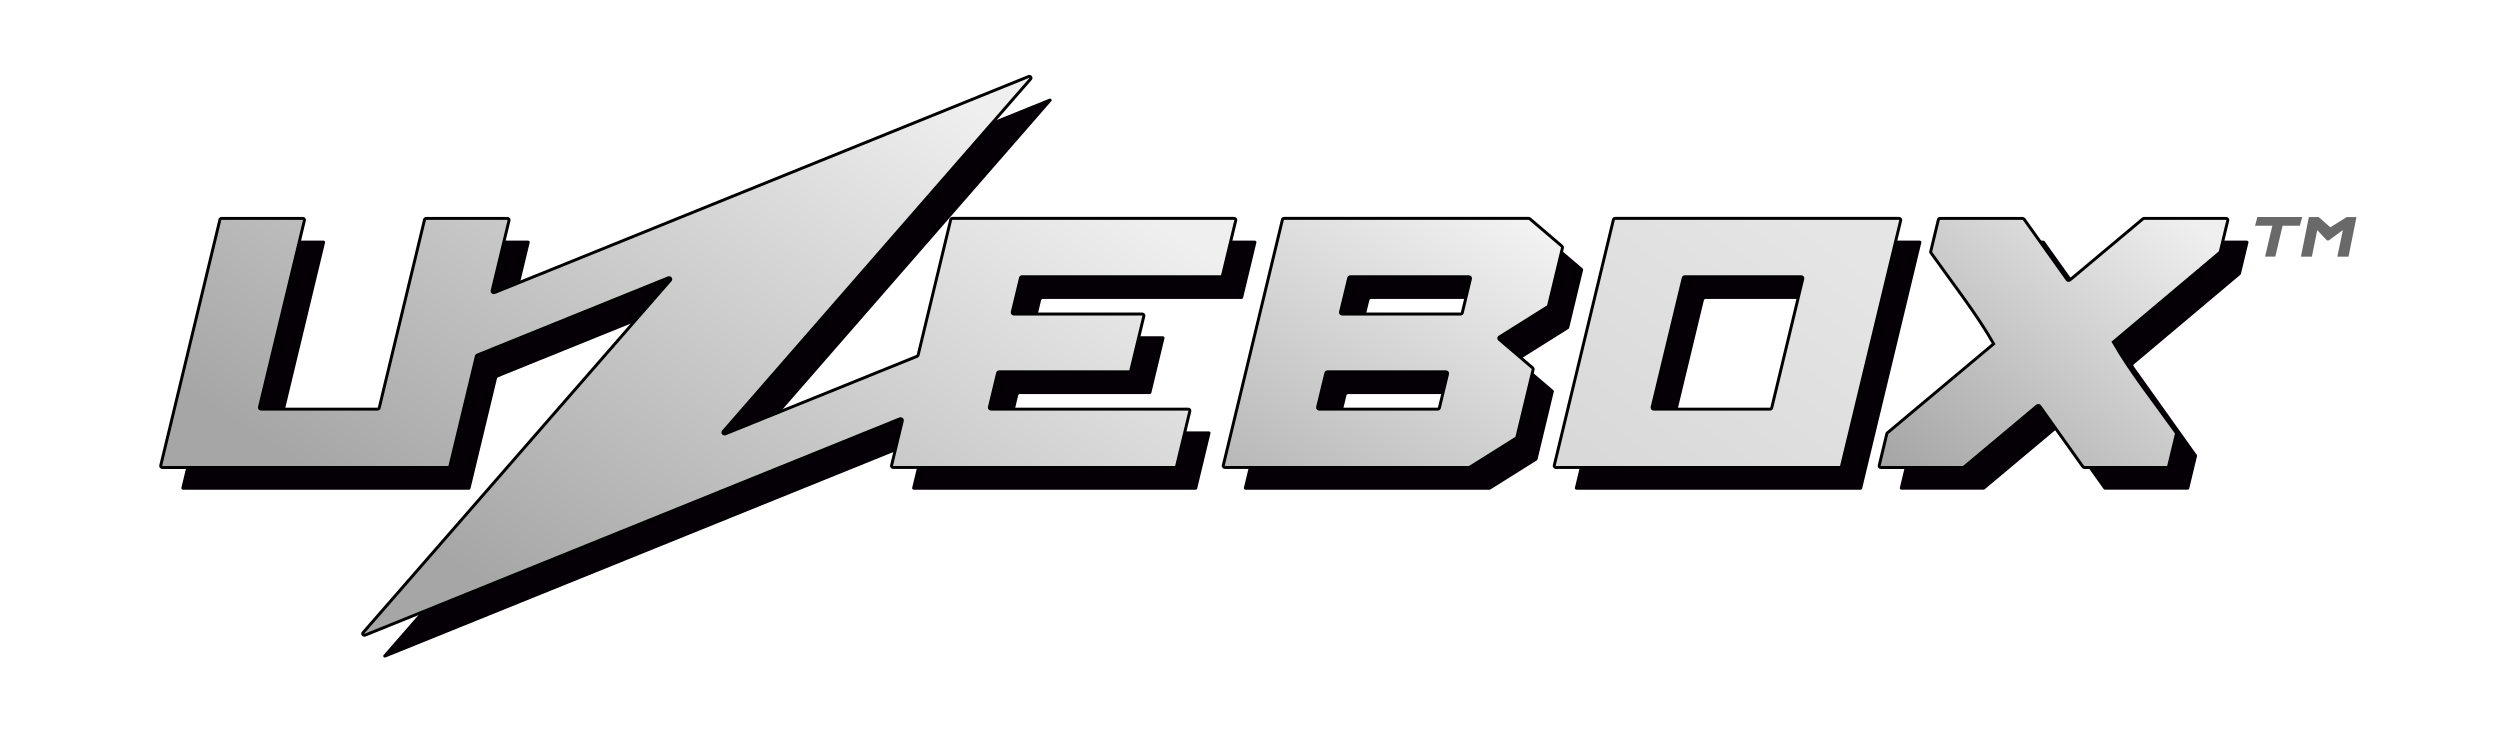
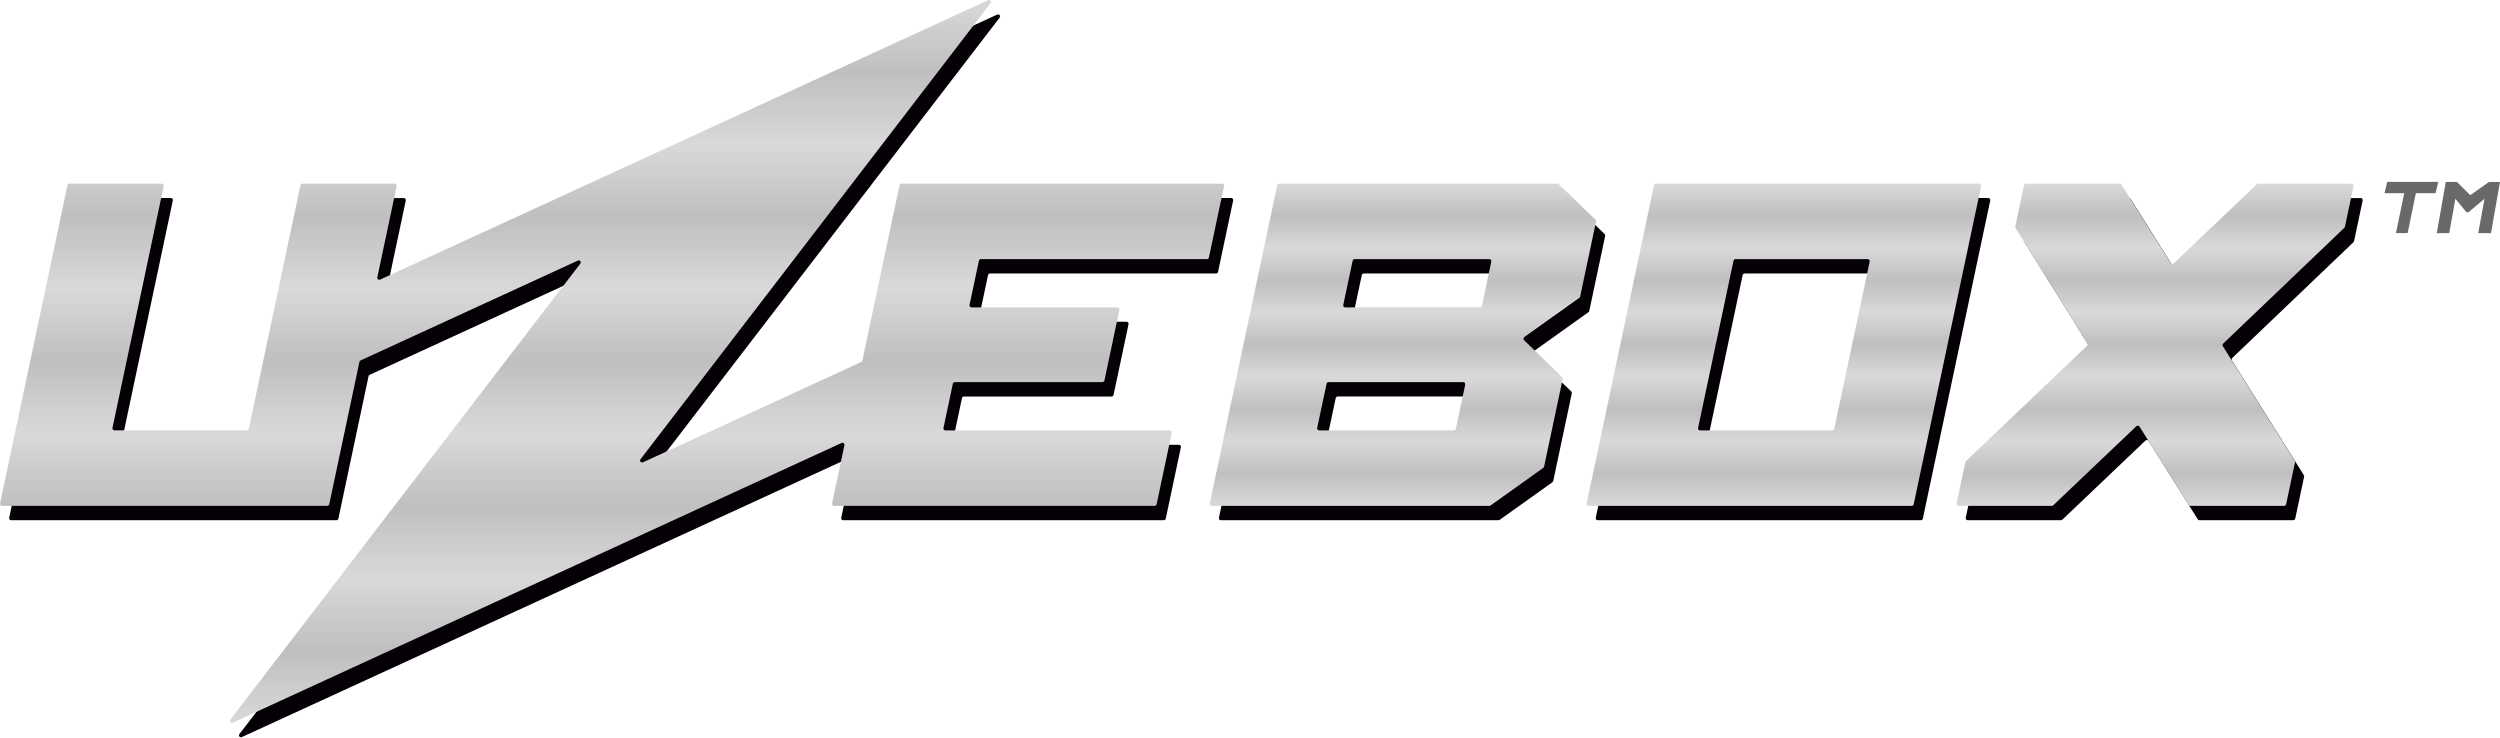
- <svg xmlns="http://www.w3.org/2000/svg" xmlns:xlink="http://www.w3.org/1999/xlink" viewBox="0 0 347.869 102.59">
-   <linearGradient id="a" gradientUnits="userSpaceOnUse" x1="299.872" x2="299.872" y1="70.387" y2="25.554">
-     <stop offset="0" stop-color="#a6a6a6" />
-     <stop offset="1" stop-color="#efefef" />
+ <svg xmlns="http://www.w3.org/2000/svg" viewBox="0 0 347.869 102.59">
+   <g fill="#040006">
+     <path d="M276.662 27.554h-44.959a.284.284 0 0 0-.277.225l-9.38 44.267a.283.283 0 0 0 .277.342h44.959a.284.284 0 0 0 .277-.225l9.38-44.267a.283.283 0 0 0-.277-.342zM256.5 61.666a.28.28 0 0 1-.273.222h-18.4a.279.279 0 0 1-.273-.337l4.932-23.274a.28.28 0 0 1 .273-.222h18.4c.178 0 .31.164.273.337L256.5 61.666zM223.273 32.565l-5.087-4.93a.29.29 0 0 0-.201-.081h-38.714a.288.288 0 0 0-.282.229l-9.378 44.257a.288.288 0 0 0 .282.348h38.616c.06 0 .118-.019.167-.054l7.338-5.231a.287.287 0 0 0 .115-.175l2.584-12.193a.288.288 0 0 0-.081-.267l-5.29-5.127a.29.29 0 0 1 .033-.442l7.653-5.455a.287.287 0 0 0 .115-.175l2.212-10.438a.287.287 0 0 0-.082-.266zm-19.419 29.093a.289.289 0 0 1-.282.229h-18.734a.288.288 0 0 1-.282-.349l1.306-6.14a.288.288 0 0 1 .282-.228h18.726c.183 0 .32.169.282.348l-1.298 6.14zm3.627-17.116a.289.289 0 0 1-.282.229h-18.734a.289.289 0 0 1-.282-.349l1.306-6.14a.288.288 0 0 1 .282-.228h18.726c.183 0 .32.169.282.348l-1.298 6.14zM51.284 52.35l-4.199 19.815a.28.28 0 0 1-.274.222H1.552a.28.28 0 0 1-.274-.339l9.381-44.272a.28.28 0 0 1 .274-.222h12.843a.28.28 0 0 1 .274.339l-7.13 33.651a.28.28 0 0 0 .274.339H35.62a.28.28 0 0 0 .274-.222l7.18-33.883a.28.28 0 0 1 .274-.222h12.843a.28.28 0 0 1 .274.339l-2.69 12.694a.28.28 0 0 0 .392.313l84.59-38.873c.266-.122.518.194.34.426l-48.702 63.45c-.178.232.074.548.34.426l30.373-13.957a.278.278 0 0 0 .157-.197l5.17-24.4a.28.28 0 0 1 .274-.222h44.611a.28.28 0 0 1 .274.339l-2.106 9.939a.28.28 0 0 1-.274.222h-31.456a.28.28 0 0 0-.274.222l-1.304 6.156a.28.28 0 0 0 .274.339h20.307a.28.28 0 0 1 .274.339l-2.085 9.839a.28.28 0 0 1-.274.222h-20.545a.28.28 0 0 0-.274.222l-1.304 6.156a.28.28 0 0 0 .274.339h31.218a.28.28 0 0 1 .274.339l-2.106 9.939a.28.28 0 0 1-.274.222h-44.611a.28.28 0 0 1-.274-.339l1.717-8.103a.28.28 0 0 0-.392-.313L33.65 102.565c-.263.121-.513-.192-.336-.421l48.71-63.461c.178-.232-.074-.548-.34-.426L51.442 52.153a.282.282 0 0 0-.158.197zM273.529 72.039l1.215-5.733a.288.288 0 0 1 .083-.149l16.838-16.023a.29.29 0 0 0 .046-.362l-9.983-16.037a.287.287 0 0 1-.037-.212l1.216-5.738a.29.29 0 0 1 .283-.229h13.044a.29.29 0 0 1 .245.135l6.828 10.889a.289.289 0 0 0 .444.056l11.56-11a.29.29 0 0 1 .199-.08h12.966a.29.29 0 0 1 .283.349l-1.196 5.645a.288.288 0 0 1-.083.149l-16.86 16.109a.288.288 0 0 0-.045.362l10.001 15.948a.29.29 0 0 1 .038.213l-1.235 5.826a.29.29 0 0 1-.283.229h-13.044a.29.29 0 0 1-.245-.135l-6.828-10.889a.289.289 0 0 0-.444-.056l-11.56 11a.29.29 0 0 1-.199.08H273.81a.287.287 0 0 1-.281-.347z" />
+   </g>
+   <linearGradient id="a" gradientUnits="userSpaceOnUse" x1="248.221" y1="70.387" x2="248.221" y2="25.554">
+     <stop offset="0" stop-color="#d9d9d9" />
+     <stop offset=".1" stop-color="#bfbfbf" />
+     <stop offset=".2" stop-color="#d9d9d9" />
+     <stop offset=".3" stop-color="#bfbfbf" />
+     <stop offset=".4" stop-color="#d9d9d9" />
+     <stop offset=".5" stop-color="#bfbfbf" />
+     <stop offset=".6" stop-color="#d9d9d9" />
+     <stop offset=".7" stop-color="#bfbfbf" />
+     <stop offset=".8" stop-color="#d9d9d9" />
+     <stop offset=".9" stop-color="#bfbfbf" />
+     <stop offset="1" stop-color="#d9d9d9" />
  </linearGradient>
-   <linearGradient id="b" gradientTransform="matrix(.8783133 0 0 .7731356 22.35642 10.63024)" gradientUnits="userSpaceOnUse" x1="62.452" x2="129.927" xlink:href="#a" y1="99.212" y2="6.194" />
-   <linearGradient id="c" gradientTransform="matrix(.8783133 0 0 .7731356 22.35642 10.63024)" gradientUnits="userSpaceOnUse" x1="227.409" x2="262.644" y1="69.675" y2="27.277">
+   <path d="M275.391 25.554h-44.959a.284.284 0 0 0-.277.225l-9.38 44.267a.283.283 0 0 0 .277.342h44.959a.284.284 0 0 0 .277-.225l9.38-44.267a.283.283 0 0 0-.277-.342zm-20.162 34.112a.28.28 0 0 1-.273.222h-18.4a.279.279 0 0 1-.273-.337l4.932-23.274a.28.28 0 0 1 .273-.222h18.4c.178 0 .31.164.273.337l-4.932 23.274z" fill="url(#a)" />
+   <linearGradient id="b" gradientUnits="userSpaceOnUse" x1="195.213" y1="70.387" x2="195.213" y2="25.554">
    <stop offset="0" stop-color="#d9d9d9" />
-     <stop offset="1" stop-color="#e5e5e5" />
+     <stop offset=".1" stop-color="#bfbfbf" />
+     <stop offset=".2" stop-color="#d9d9d9" />
+     <stop offset=".3" stop-color="#bfbfbf" />
+     <stop offset=".4" stop-color="#d9d9d9" />
+     <stop offset=".5" stop-color="#bfbfbf" />
+     <stop offset=".6" stop-color="#d9d9d9" />
+     <stop offset=".7" stop-color="#bfbfbf" />
+     <stop offset=".8" stop-color="#d9d9d9" />
+     <stop offset=".9" stop-color="#bfbfbf" />
+     <stop offset="1" stop-color="#d9d9d9" />
  </linearGradient>
-   <linearGradient id="d" gradientTransform="matrix(.8783133 0 0 .7731356 22.35642 10.63024)" gradientUnits="userSpaceOnUse" x1="277.514" x2="321.887" xlink:href="#a" y1="72.777" y2="26.268" />
-   <linearGradient id="e" gradientTransform="matrix(.8783133 0 0 .7731356 22.35642 10.63024)" gradientUnits="userSpaceOnUse" x1="166.361" x2="212.349" y1="92.068" y2="23.511">
-     <stop offset="0" stop-color="#a6a6a6" />
-     <stop offset="1" stop-color="#f2f2f2" />
+   <path d="M222.002 30.565l-5.087-4.93a.29.29 0 0 0-.201-.081H178a.288.288 0 0 0-.282.229L168.34 70.04a.288.288 0 0 0 .282.348h38.616c.06 0 .118-.019.167-.054l7.338-5.231a.287.287 0 0 0 .115-.175l2.584-12.193a.288.288 0 0 0-.081-.267l-5.29-5.127a.29.29 0 0 1 .033-.442l7.653-5.455a.287.287 0 0 0 .115-.175l2.212-10.438a.287.287 0 0 0-.082-.266zm-19.419 29.093a.289.289 0 0 1-.282.229h-18.734a.288.288 0 0 1-.282-.349l1.306-6.14a.288.288 0 0 1 .282-.228h18.726c.183 0 .32.169.282.348l-1.298 6.14zm3.627-17.116a.289.289 0 0 1-.282.229h-18.734a.289.289 0 0 1-.282-.349l1.306-6.14a.288.288 0 0 1 .282-.228h18.726c.183 0 .32.169.282.348l-1.298 6.14z" fill="url(#b)" />
+   <linearGradient id="c" gradientUnits="userSpaceOnUse" x1="85.165" y1="100.58" x2="85.165">
+     <stop offset="0" stop-color="#d9d9d9" />
+     <stop offset=".1" stop-color="#bfbfbf" />
+     <stop offset=".2" stop-color="#d9d9d9" />
+     <stop offset=".3" stop-color="#bfbfbf" />
+     <stop offset=".4" stop-color="#d9d9d9" />
+     <stop offset=".5" stop-color="#bfbfbf" />
+     <stop offset=".6" stop-color="#d9d9d9" />
+     <stop offset=".7" stop-color="#bfbfbf" />
+     <stop offset=".8" stop-color="#d9d9d9" />
+     <stop offset=".9" stop-color="#bfbfbf" />
+     <stop offset="1" stop-color="#d9d9d9" />
  </linearGradient>
-   <path d="m276.662 27.554h-44.959a.284.284 0 0 0 -.277.225l-9.38 44.267a.283.283 0 0 0 .277.342h44.959a.284.284 0 0 0 .277-.225l9.38-44.267a.283.283 0 0 0 -.277-.342zm-20.162 34.112a.28.28 0 0 1 -.273.222h-18.4a.279.279 0 0 1 -.273-.337l4.932-23.274a.28.28 0 0 1 .273-.222h18.4c.178 0 .31.164.273.337zm-33.227-29.101-5.087-4.93a.29.29 0 0 0 -.201-.081h-38.714a.288.288 0 0 0 -.282.229l-9.378 44.257a.288.288 0 0 0 .282.348h38.616c.06 0 .118-.019.167-.054l7.338-5.231a.287.287 0 0 0 .115-.175l2.584-12.193a.288.288 0 0 0 -.081-.267l-5.29-5.127a.29.29 0 0 1 .033-.442l7.653-5.455a.287.287 0 0 0 .115-.175l2.212-10.438a.287.287 0 0 0 -.082-.266zm-19.419 29.093a.289.289 0 0 1 -.282.229h-18.734a.288.288 0 0 1 -.282-.349l1.306-6.14a.288.288 0 0 1 .282-.228h18.726c.183 0 .32.169.282.348zm3.627-17.116a.289.289 0 0 1 -.282.229h-18.734a.289.289 0 0 1 -.282-.349l1.306-6.14a.288.288 0 0 1 .282-.228h18.726c.183 0 .32.169.282.348zm-156.197 7.808-4.199 19.815a.28.28 0 0 1 -.274.222h-45.259a.28.28 0 0 1 -.274-.339l9.381-44.272a.28.28 0 0 1 .274-.222h12.843a.28.28 0 0 1 .274.339l-7.13 33.651a.28.28 0 0 0 .274.339h18.426a.28.28 0 0 0 .274-.222l7.18-33.883a.28.28 0 0 1 .274-.222h12.843a.28.28 0 0 1 .274.339l-2.69 12.694a.28.28 0 0 0 .392.313l84.59-38.873c.266-.122.518.194.34.426l-48.702 63.45c-.178.232.074.548.34.426l30.373-13.957a.278.278 0 0 0 .157-.197l5.17-24.4a.28.28 0 0 1 .274-.222h44.611a.28.28 0 0 1 .274.339l-2.106 9.939a.28.28 0 0 1 -.274.222h-31.456a.28.28 0 0 0 -.274.222l-1.304 6.156a.28.28 0 0 0 .274.339h20.307a.28.28 0 0 1 .274.339l-2.085 9.839a.28.28 0 0 1 -.274.222h-20.545a.28.28 0 0 0 -.274.222l-1.304 6.156a.28.28 0 0 0 .274.339h31.218a.28.28 0 0 1 .274.339l-2.106 9.939a.28.28 0 0 1 -.274.222h-44.611a.28.28 0 0 1 -.274-.339l1.717-8.103a.28.28 0 0 0 -.392-.313l-84.729 38.931c-.263.121-.513-.192-.336-.421l48.71-63.461c.178-.232-.074-.548-.34-.426l-30.242 13.896a.282.282 0 0 0 -.158.197zm222.245 19.689 1.215-5.733a.288.288 0 0 1 .083-.149l16.838-16.023a.29.29 0 0 0 .046-.362l-9.983-16.037a.287.287 0 0 1 -.037-.212l1.216-5.738a.29.29 0 0 1 .283-.229h13.044a.29.29 0 0 1 .245.135l6.828 10.889a.289.289 0 0 0 .444.056l11.56-11a.29.29 0 0 1 .199-.08h12.966a.29.29 0 0 1 .283.349l-1.196 5.645a.288.288 0 0 1 -.083.149l-16.86 16.109a.288.288 0 0 0 -.045.362l10.001 15.948a.29.29 0 0 1 .038.213l-1.235 5.826a.29.29 0 0 1 -.283.229h-13.044a.29.29 0 0 1 -.245-.135l-6.828-10.889a.289.289 0 0 0 -.444-.056l-11.56 11a.29.29 0 0 1 -.199.08h-12.966a.287.287 0 0 1 -.281-.347z" fill="#040006" transform="matrix(.8783133 0 0 .7731356 24.11305 12.17651)" />
-   <g stroke="#000" stroke-width=".412">
-     <path d="m264.236 30.387h-39.488a.249.22 0 0 0 -.243.174l-8.239 34.224a.249.219 0 0 0 .243.264h39.488a.249.22 0 0 0 .243-.174l8.239-34.224a.249.219 0 0 0 -.243-.264zm-17.709 26.373a.246.216 0 0 1 -.24.172h-16.161a.245.216 0 0 1 -.24-.261l4.332-17.994a.246.216 0 0 1 .24-.172h16.161c.156 0 .272.127.24.261z" fill="url(#c)" />
-     <path d="m217.344 34.261-4.468-3.812a.255.224 0 0 0 -.177-.063h-34.003a.253.223 0 0 0 -.248.177l-8.237 34.217a.253.223 0 0 0 .248.269h33.917c.053 0 .104-.015.147-.042l6.445-4.044a.252.222 0 0 0 .101-.135l2.27-9.427a.253.223 0 0 0 -.071-.206l-4.646-3.964a.255.224 0 0 1 .029-.342l6.722-4.217a.252.222 0 0 0 .101-.135l1.943-8.07a.252.222 0 0 0 -.072-.206zm-17.056 22.493a.254.223 0 0 1 -.248.177h-16.454a.253.223 0 0 1 -.248-.27l1.147-4.747a.253.223 0 0 1 .248-.176h16.447c.161 0 .281.131.248.269zm3.186-13.233a.254.223 0 0 1 -.248.177h-16.454a.254.223 0 0 1 -.248-.27l1.147-4.747a.253.223 0 0 1 .248-.176h16.447c.161 0 .281.131.248.269z" fill="url(#e)" />
-     <path d="m66.284 49.558-3.688 15.32a.246.216 0 0 1 -.241.172h-39.752a.246.216 0 0 1 -.241-.262l8.239-34.228a.246.216 0 0 1 .241-.172h11.28a.246.216 0 0 1 .241.262l-6.262 26.017a.246.216 0 0 0 .241.262h16.185a.246.216 0 0 0 .241-.172l6.306-26.196a.246.216 0 0 1 .241-.172h11.28a.246.216 0 0 1 .241.262l-2.363 9.814a.246.216 0 0 0 .344.242l74.297-30.054c.234-.094.455.15.299.329l-42.776 49.055c-.156.179.065.424.299.329l26.677-10.791a.244.215 0 0 0 .138-.152l4.541-18.865a.246.216 0 0 1 .241-.172h39.182a.246.216 0 0 1 .241.262l-1.85 7.684a.246.216 0 0 1 -.241.172h-27.628a.246.216 0 0 0 -.241.172l-1.145 4.759a.246.216 0 0 0 .241.262h17.836a.246.216 0 0 1 .241.262l-1.831 7.607a.246.216 0 0 1 -.241.172h-18.045a.246.216 0 0 0 -.241.172l-1.145 4.759a.246.216 0 0 0 .241.262h27.419a.246.216 0 0 1 .241.262l-1.85 7.684a.246.216 0 0 1 -.241.172h-39.182a.246.216 0 0 1 -.241-.262l1.508-6.265a.246.216 0 0 0 -.344-.242l-74.398 30.09c-.237.096-.461-.152-.302-.333l42.769-49.048c.156-.179-.065-.424-.299-.329l-26.562 10.743a.244.215 0 0 0 -.138.152z" fill="url(#b)" />
-     <path d="m261.484 64.78 1.067-4.432c.011-.044.036-.084.073-.115l14.789-12.388c-2.369-4.182-5.817-8.562-8.728-12.679-.035-.049-.046-.108-.033-.164l1.068-4.436c.025-.103.129-.177.249-.177h11.457c.087 0.0.169.039.215.104l5.997 8.419c.085.12.274.141.39.043l10.153-8.504c.047-.04.11-.062.175-.062h11.388c.161 0.0.281.131.249.27l-1.05 4.364c-.011.044-.036.084-.073.115l-14.806 12.456c2.373 4.16 5.829 8.517 8.744 12.61.035.049.047.108.033.165l-1.085 4.504c-.025.103-.129.177-.249.177h-11.457c-.087-0-.169-.039-.215-.104l-5.997-8.419c-.085-.12-.274-.141-.39-.043l-10.153 8.504c-.047.04-.11.062-.175.062h-11.388c-.162 0-.282-.131-.249-.27z" fill="url(#d)" />
+   <path d="M50.014 50.35l-4.199 19.815a.28.28 0 0 1-.274.222H.281a.28.28 0 0 1-.274-.339l9.381-44.272a.28.28 0 0 1 .274-.222h12.843a.28.28 0 0 1 .274.339l-7.13 33.651a.28.28 0 0 0 .274.339H34.35a.28.28 0 0 0 .274-.222l7.18-33.883a.28.28 0 0 1 .274-.222h12.843a.28.28 0 0 1 .274.339l-2.69 12.694a.28.28 0 0 0 .392.313L137.487.029c.266-.122.518.194.34.426l-48.703 63.45c-.178.232.074.548.34.426l30.373-13.957a.278.278 0 0 0 .157-.197l5.17-24.4a.28.28 0 0 1 .274-.222h44.611a.28.28 0 0 1 .274.339l-2.106 9.939a.28.28 0 0 1-.274.222h-31.456a.28.28 0 0 0-.274.222l-1.304 6.156a.28.28 0 0 0 .274.339h20.307a.28.28 0 0 1 .274.339l-2.085 9.839a.28.28 0 0 1-.274.222H132.86a.28.28 0 0 0-.274.222l-1.304 6.156a.28.28 0 0 0 .274.339h31.218a.28.28 0 0 1 .274.339l-2.106 9.939a.28.28 0 0 1-.274.222h-44.611a.28.28 0 0 1-.274-.339l1.717-8.103a.28.28 0 0 0-.392-.313l-84.705 38.92c-.27.124-.525-.196-.344-.431l48.694-63.44c.178-.232-.074-.548-.34-.426L50.171 50.153a.278.278 0 0 0-.157.197z" fill="url(#c)" />
+   <linearGradient id="d" gradientUnits="userSpaceOnUse" x1="299.872" y1="70.387" x2="299.872" y2="25.554">
+     <stop offset="0" stop-color="#d9d9d9" />
+     <stop offset=".1" stop-color="#bfbfbf" />
+     <stop offset=".2" stop-color="#d9d9d9" />
+     <stop offset=".3" stop-color="#bfbfbf" />
+     <stop offset=".4" stop-color="#d9d9d9" />
+     <stop offset=".5" stop-color="#bfbfbf" />
+     <stop offset=".6" stop-color="#d9d9d9" />
+     <stop offset=".7" stop-color="#bfbfbf" />
+     <stop offset=".8" stop-color="#d9d9d9" />
+     <stop offset=".9" stop-color="#bfbfbf" />
+     <stop offset="1" stop-color="#d9d9d9" />
+   </linearGradient>
+   <path d="M272.258 70.039l1.215-5.733a.288.288 0 0 1 .083-.149l16.838-16.023a.29.29 0 0 0 .046-.362l-9.983-16.037a.287.287 0 0 1-.037-.212l1.216-5.738a.29.29 0 0 1 .283-.229h13.044a.29.29 0 0 1 .245.135l6.828 10.889a.289.289 0 0 0 .444.056l11.56-11a.29.29 0 0 1 .199-.08h12.966a.29.29 0 0 1 .283.349l-1.196 5.645a.288.288 0 0 1-.083.149L309.352 47.81a.288.288 0 0 0-.045.362l10.001 15.948a.29.29 0 0 1 .038.213l-1.235 5.826a.29.29 0 0 1-.283.229h-13.044a.29.29 0 0 1-.245-.135l-6.828-10.889a.289.289 0 0 0-.444-.056l-11.56 11a.29.29 0 0 1-.199.08h-12.966a.29.29 0 0 1-.284-.349z" fill="url(#d)" />
+   <g fill="#696969">
+     <path d="M334.54 26.882h-2.738l.375-1.575h7.101l-.375 1.575h-2.738l-1.147 5.551h-1.625l1.147-5.551zM345.715 27.662l-2.246 1.871h-.265l-1.545-1.871-.849 4.778h-1.739l1.256-7.125h1.55l1.854 1.843 2.602-1.843h1.536l-1.256 7.125h-1.772l.874-4.778z" />
  </g>
-   <path d="m334.54 26.882h-2.738l.375-1.575h7.101l-.375 1.575h-2.738l-1.147 5.551h-1.625zm11.175.78-2.246 1.871h-.265l-1.545-1.871-.849 4.778h-1.739l1.256-7.125h1.55l1.854 1.843 2.602-1.843h1.536l-1.256 7.125h-1.772z" fill="#696969" transform="matrix(.8783133 0 0 .7731356 22.35642 10.63024)" />
</svg>
